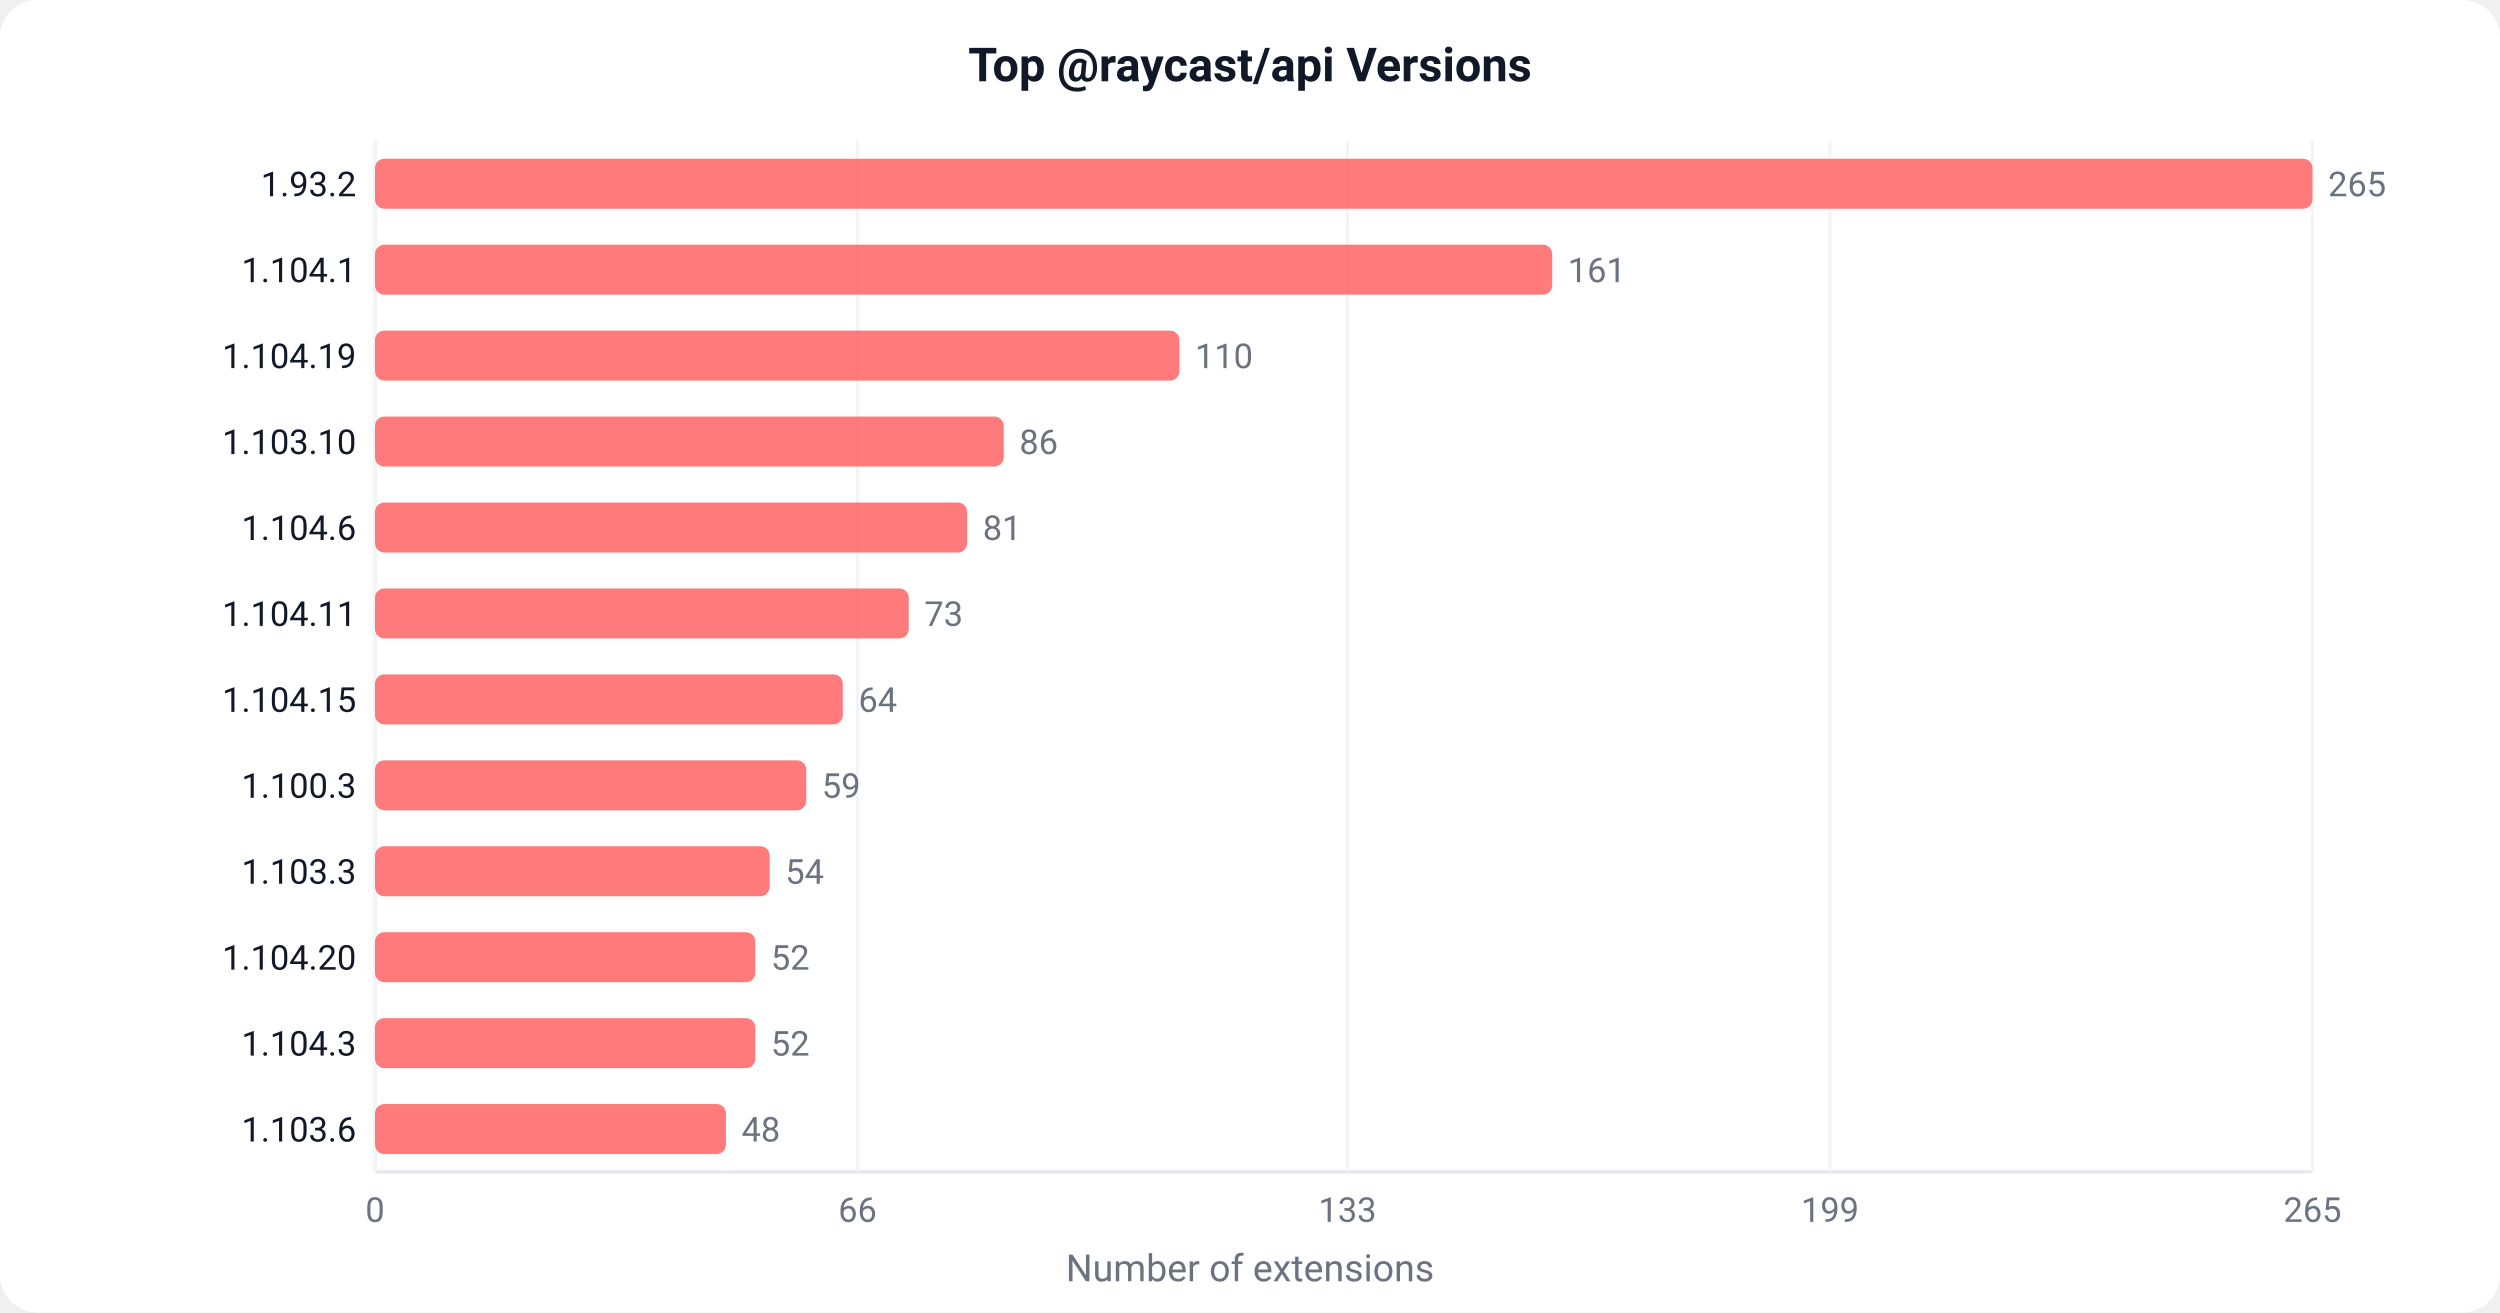
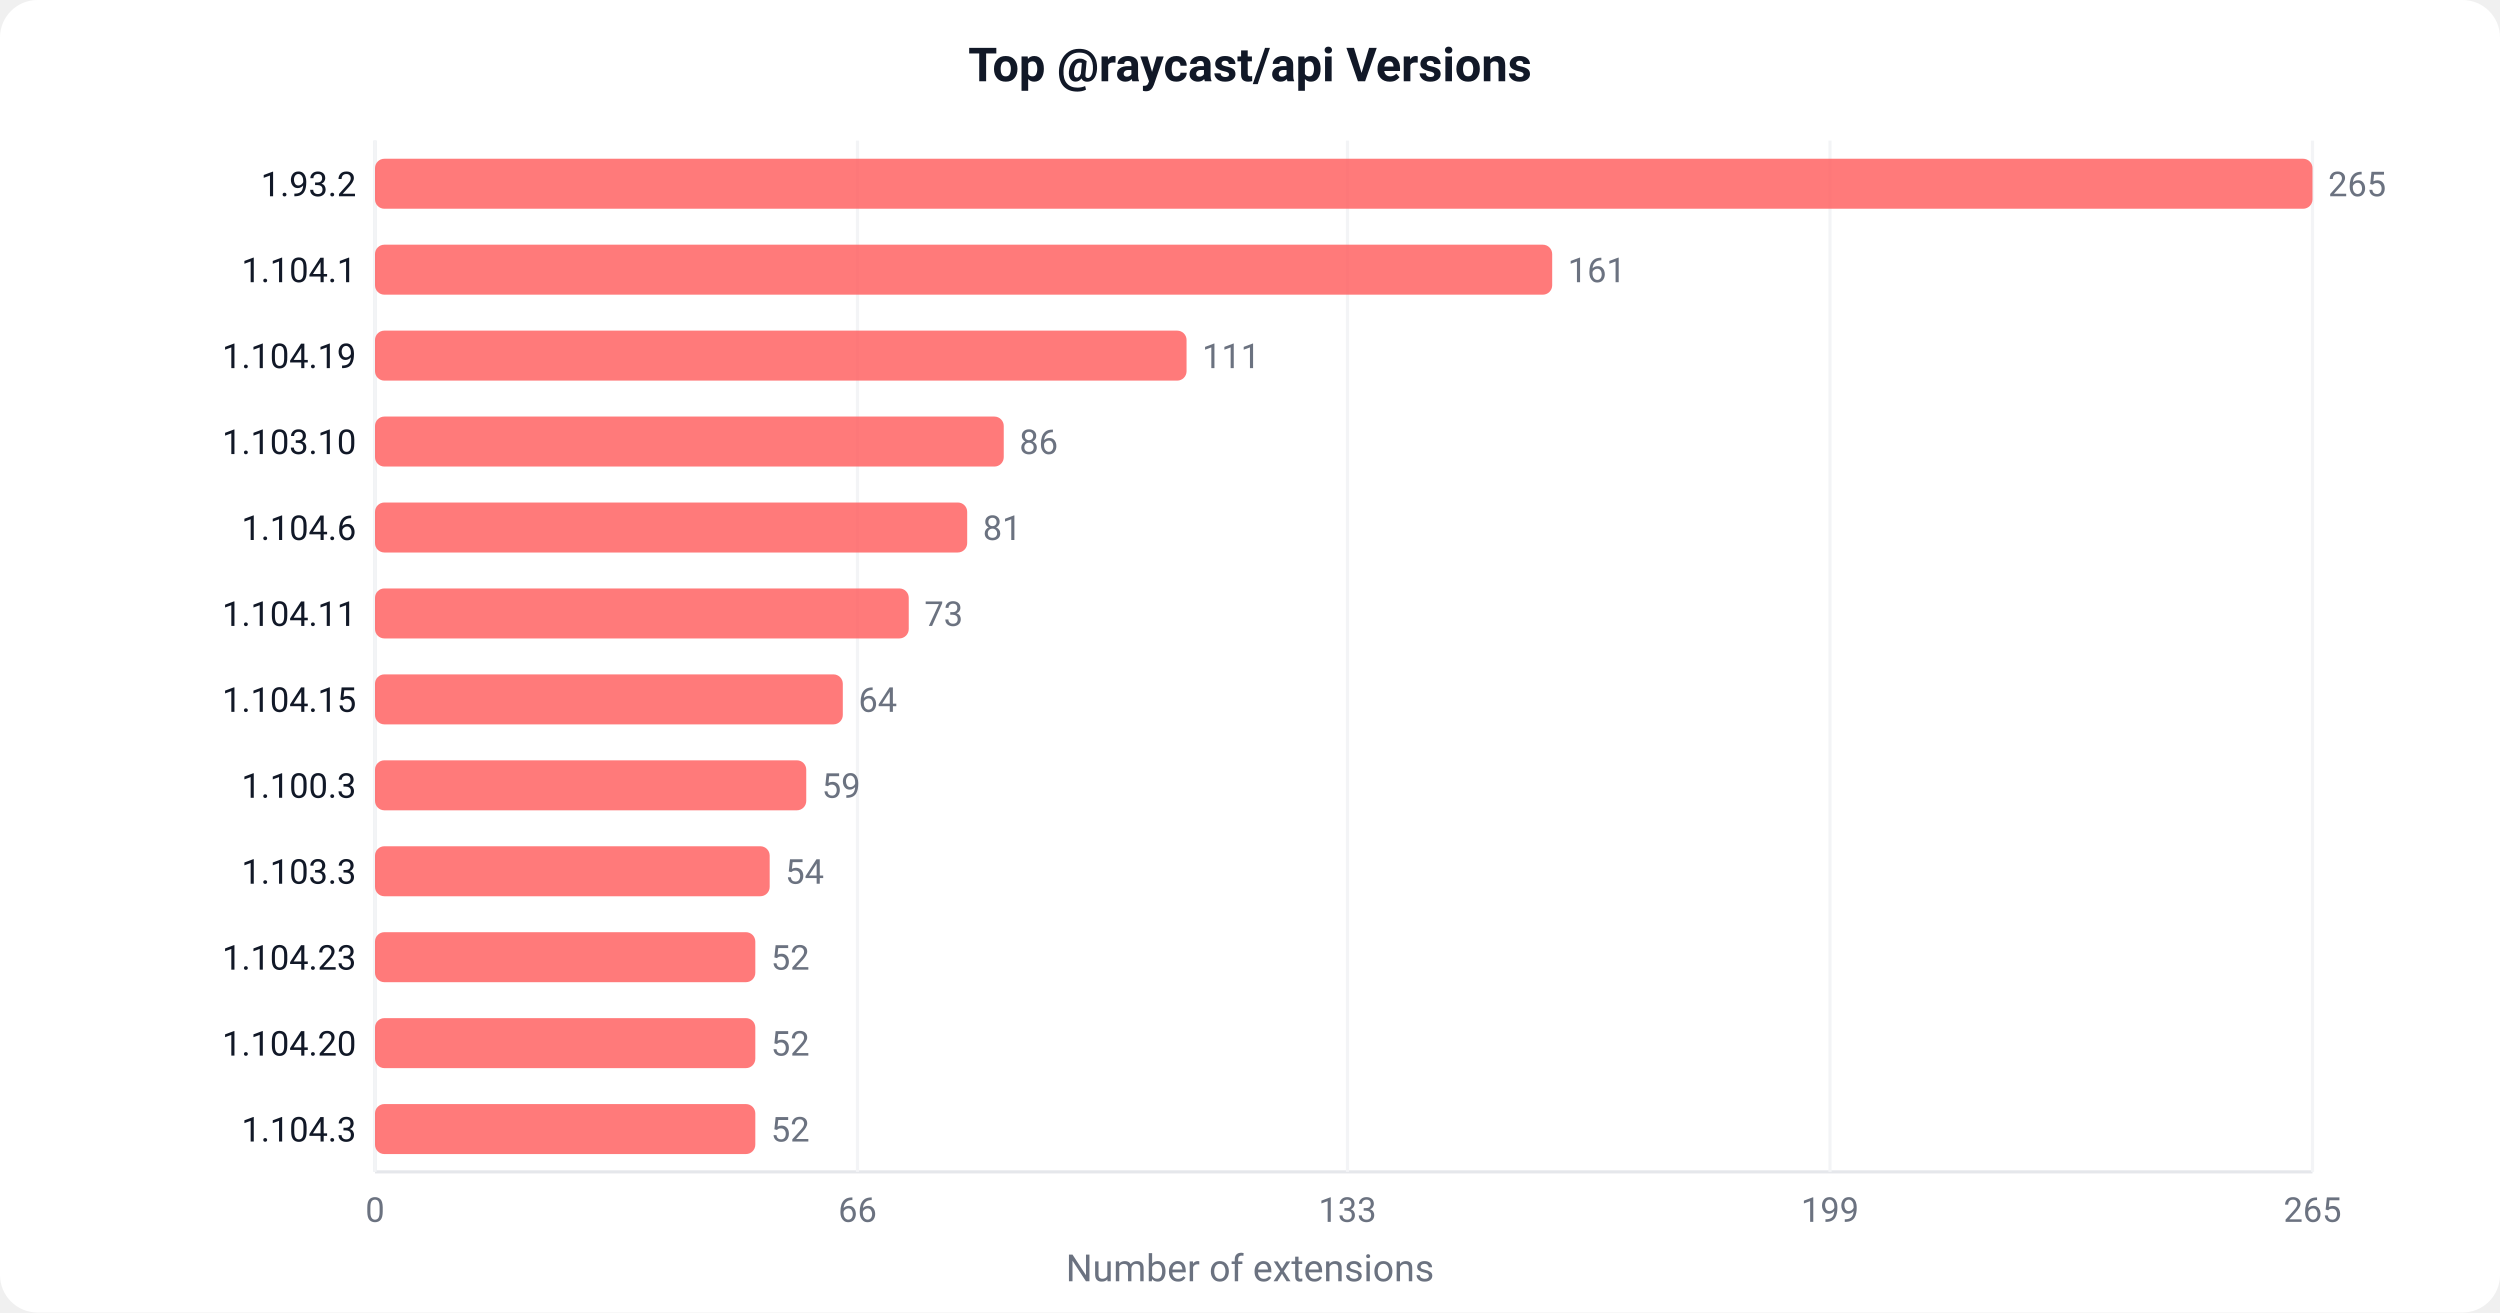
<svg xmlns="http://www.w3.org/2000/svg" width="800" height="420" viewBox="0 0 800 420">
  <defs>
    <style>text { font-family: -apple-system, BlinkMacSystemFont, 'Segoe UI', Roboto, sans-serif; }</style>
  </defs>
  <rect width="800" height="420" fill="#ffffff" rx="12" />
  <text x="400" y="26" text-anchor="middle" font-size="15" font-weight="600" fill="#111827">Top @raycast/api Versions</text>
  <line x1="120" y1="45" x2="120" y2="375" stroke="#e5e7eb" stroke-width="1" />
  <line x1="120" y1="375" x2="740" y2="375" stroke="#e5e7eb" stroke-width="1" />
  <line x1="120.0" y1="45" x2="120.0" y2="375" stroke="#f3f4f6" stroke-width="1" />
  <text x="120.0" y="391.0" text-anchor="middle" font-size="11" fill="#6b7280">0</text>
  <line x1="274.4" y1="45" x2="274.4" y2="375" stroke="#f3f4f6" stroke-width="1" />
  <text x="274.4" y="391.0" text-anchor="middle" font-size="11" fill="#6b7280">66</text>
  <line x1="431.2" y1="45" x2="431.2" y2="375" stroke="#f3f4f6" stroke-width="1" />
  <text x="431.2" y="391.0" text-anchor="middle" font-size="11" fill="#6b7280">133</text>
  <line x1="585.6" y1="45" x2="585.6" y2="375" stroke="#f3f4f6" stroke-width="1" />
  <text x="585.6" y="391.0" text-anchor="middle" font-size="11" fill="#6b7280">199</text>
  <line x1="740.0" y1="45" x2="740.0" y2="375" stroke="#f3f4f6" stroke-width="1" />
  <text x="740.0" y="391.0" text-anchor="middle" font-size="11" fill="#6b7280">265</text>
  <rect x="120" y="50.8" width="620.0" height="16" fill="#FF6363" rx="3" opacity="0.85" />
  <text x="114" y="62.8" text-anchor="end" font-size="11" fill="#111827">1.93.2</text>
  <text x="745.0" y="62.8" font-size="11" fill="#6b7280">265</text>
  <rect x="120" y="78.3" width="376.7" height="16" fill="#FF6363" rx="3" opacity="0.85" />
  <text x="114" y="90.3" text-anchor="end" font-size="11" fill="#111827">1.104.1</text>
  <text x="501.7" y="90.3" font-size="11" fill="#6b7280">161</text>
-   <rect x="120" y="105.8" width="257.4" height="16" fill="#FF6363" rx="3" opacity="0.85" />
+   <rect x="120" y="105.8" width="259.7" height="16" fill="#FF6363" rx="3" opacity="0.85" />
  <text x="114" y="117.8" text-anchor="end" font-size="11" fill="#111827">1.104.19</text>
-   <text x="382.4" y="117.8" font-size="11" fill="#6b7280">110</text>
+   <text x="384.7" y="117.8" font-size="11" fill="#6b7280">111</text>
  <rect x="120" y="133.3" width="201.2" height="16" fill="#FF6363" rx="3" opacity="0.85" />
  <text x="114" y="145.3" text-anchor="end" font-size="11" fill="#111827">1.103.10</text>
  <text x="326.2" y="145.3" font-size="11" fill="#6b7280">86</text>
  <rect x="120" y="160.8" width="189.5" height="16" fill="#FF6363" rx="3" opacity="0.85" />
  <text x="114" y="172.8" text-anchor="end" font-size="11" fill="#111827">1.104.6</text>
  <text x="314.5" y="172.8" font-size="11" fill="#6b7280">81</text>
  <rect x="120" y="188.3" width="170.8" height="16" fill="#FF6363" rx="3" opacity="0.85" />
  <text x="114" y="200.3" text-anchor="end" font-size="11" fill="#111827">1.104.11</text>
  <text x="295.8" y="200.3" font-size="11" fill="#6b7280">73</text>
  <rect x="120" y="215.8" width="149.7" height="16" fill="#FF6363" rx="3" opacity="0.85" />
  <text x="114" y="227.8" text-anchor="end" font-size="11" fill="#111827">1.104.15</text>
  <text x="274.7" y="227.8" font-size="11" fill="#6b7280">64</text>
  <rect x="120" y="243.3" width="138.0" height="16" fill="#FF6363" rx="3" opacity="0.85" />
  <text x="114" y="255.3" text-anchor="end" font-size="11" fill="#111827">1.100.3</text>
  <text x="263.0" y="255.3" font-size="11" fill="#6b7280">59</text>
  <rect x="120" y="270.8" width="126.3" height="16" fill="#FF6363" rx="3" opacity="0.85" />
  <text x="114" y="282.8" text-anchor="end" font-size="11" fill="#111827">1.103.3</text>
  <text x="251.3" y="282.8" font-size="11" fill="#6b7280">54</text>
  <rect x="120" y="298.3" width="121.7" height="16" fill="#FF6363" rx="3" opacity="0.85" />
-   <text x="114" y="310.3" text-anchor="end" font-size="11" fill="#111827">1.104.20</text>
+   <text x="114" y="310.3" text-anchor="end" font-size="11" fill="#111827">1.104.23</text>
  <text x="246.7" y="310.3" font-size="11" fill="#6b7280">52</text>
  <rect x="120" y="325.8" width="121.7" height="16" fill="#FF6363" rx="3" opacity="0.85" />
-   <text x="114" y="337.8" text-anchor="end" font-size="11" fill="#111827">1.104.3</text>
+   <text x="114" y="337.8" text-anchor="end" font-size="11" fill="#111827">1.104.20</text>
  <text x="246.7" y="337.8" font-size="11" fill="#6b7280">52</text>
-   <rect x="120" y="353.3" width="112.3" height="16" fill="#FF6363" rx="3" opacity="0.85" />
-   <text x="114" y="365.3" text-anchor="end" font-size="11" fill="#111827">1.103.6</text>
-   <text x="237.3" y="365.3" font-size="11" fill="#6b7280">48</text>
+   <rect x="120" y="353.3" width="121.7" height="16" fill="#FF6363" rx="3" opacity="0.85" />
+   <text x="114" y="365.3" text-anchor="end" font-size="11" fill="#111827">1.104.3</text>
+   <text x="246.7" y="365.3" font-size="11" fill="#6b7280">52</text>
  <text x="400" y="410" text-anchor="middle" font-size="12" fill="#6b7280">Number of extensions</text>
</svg>
